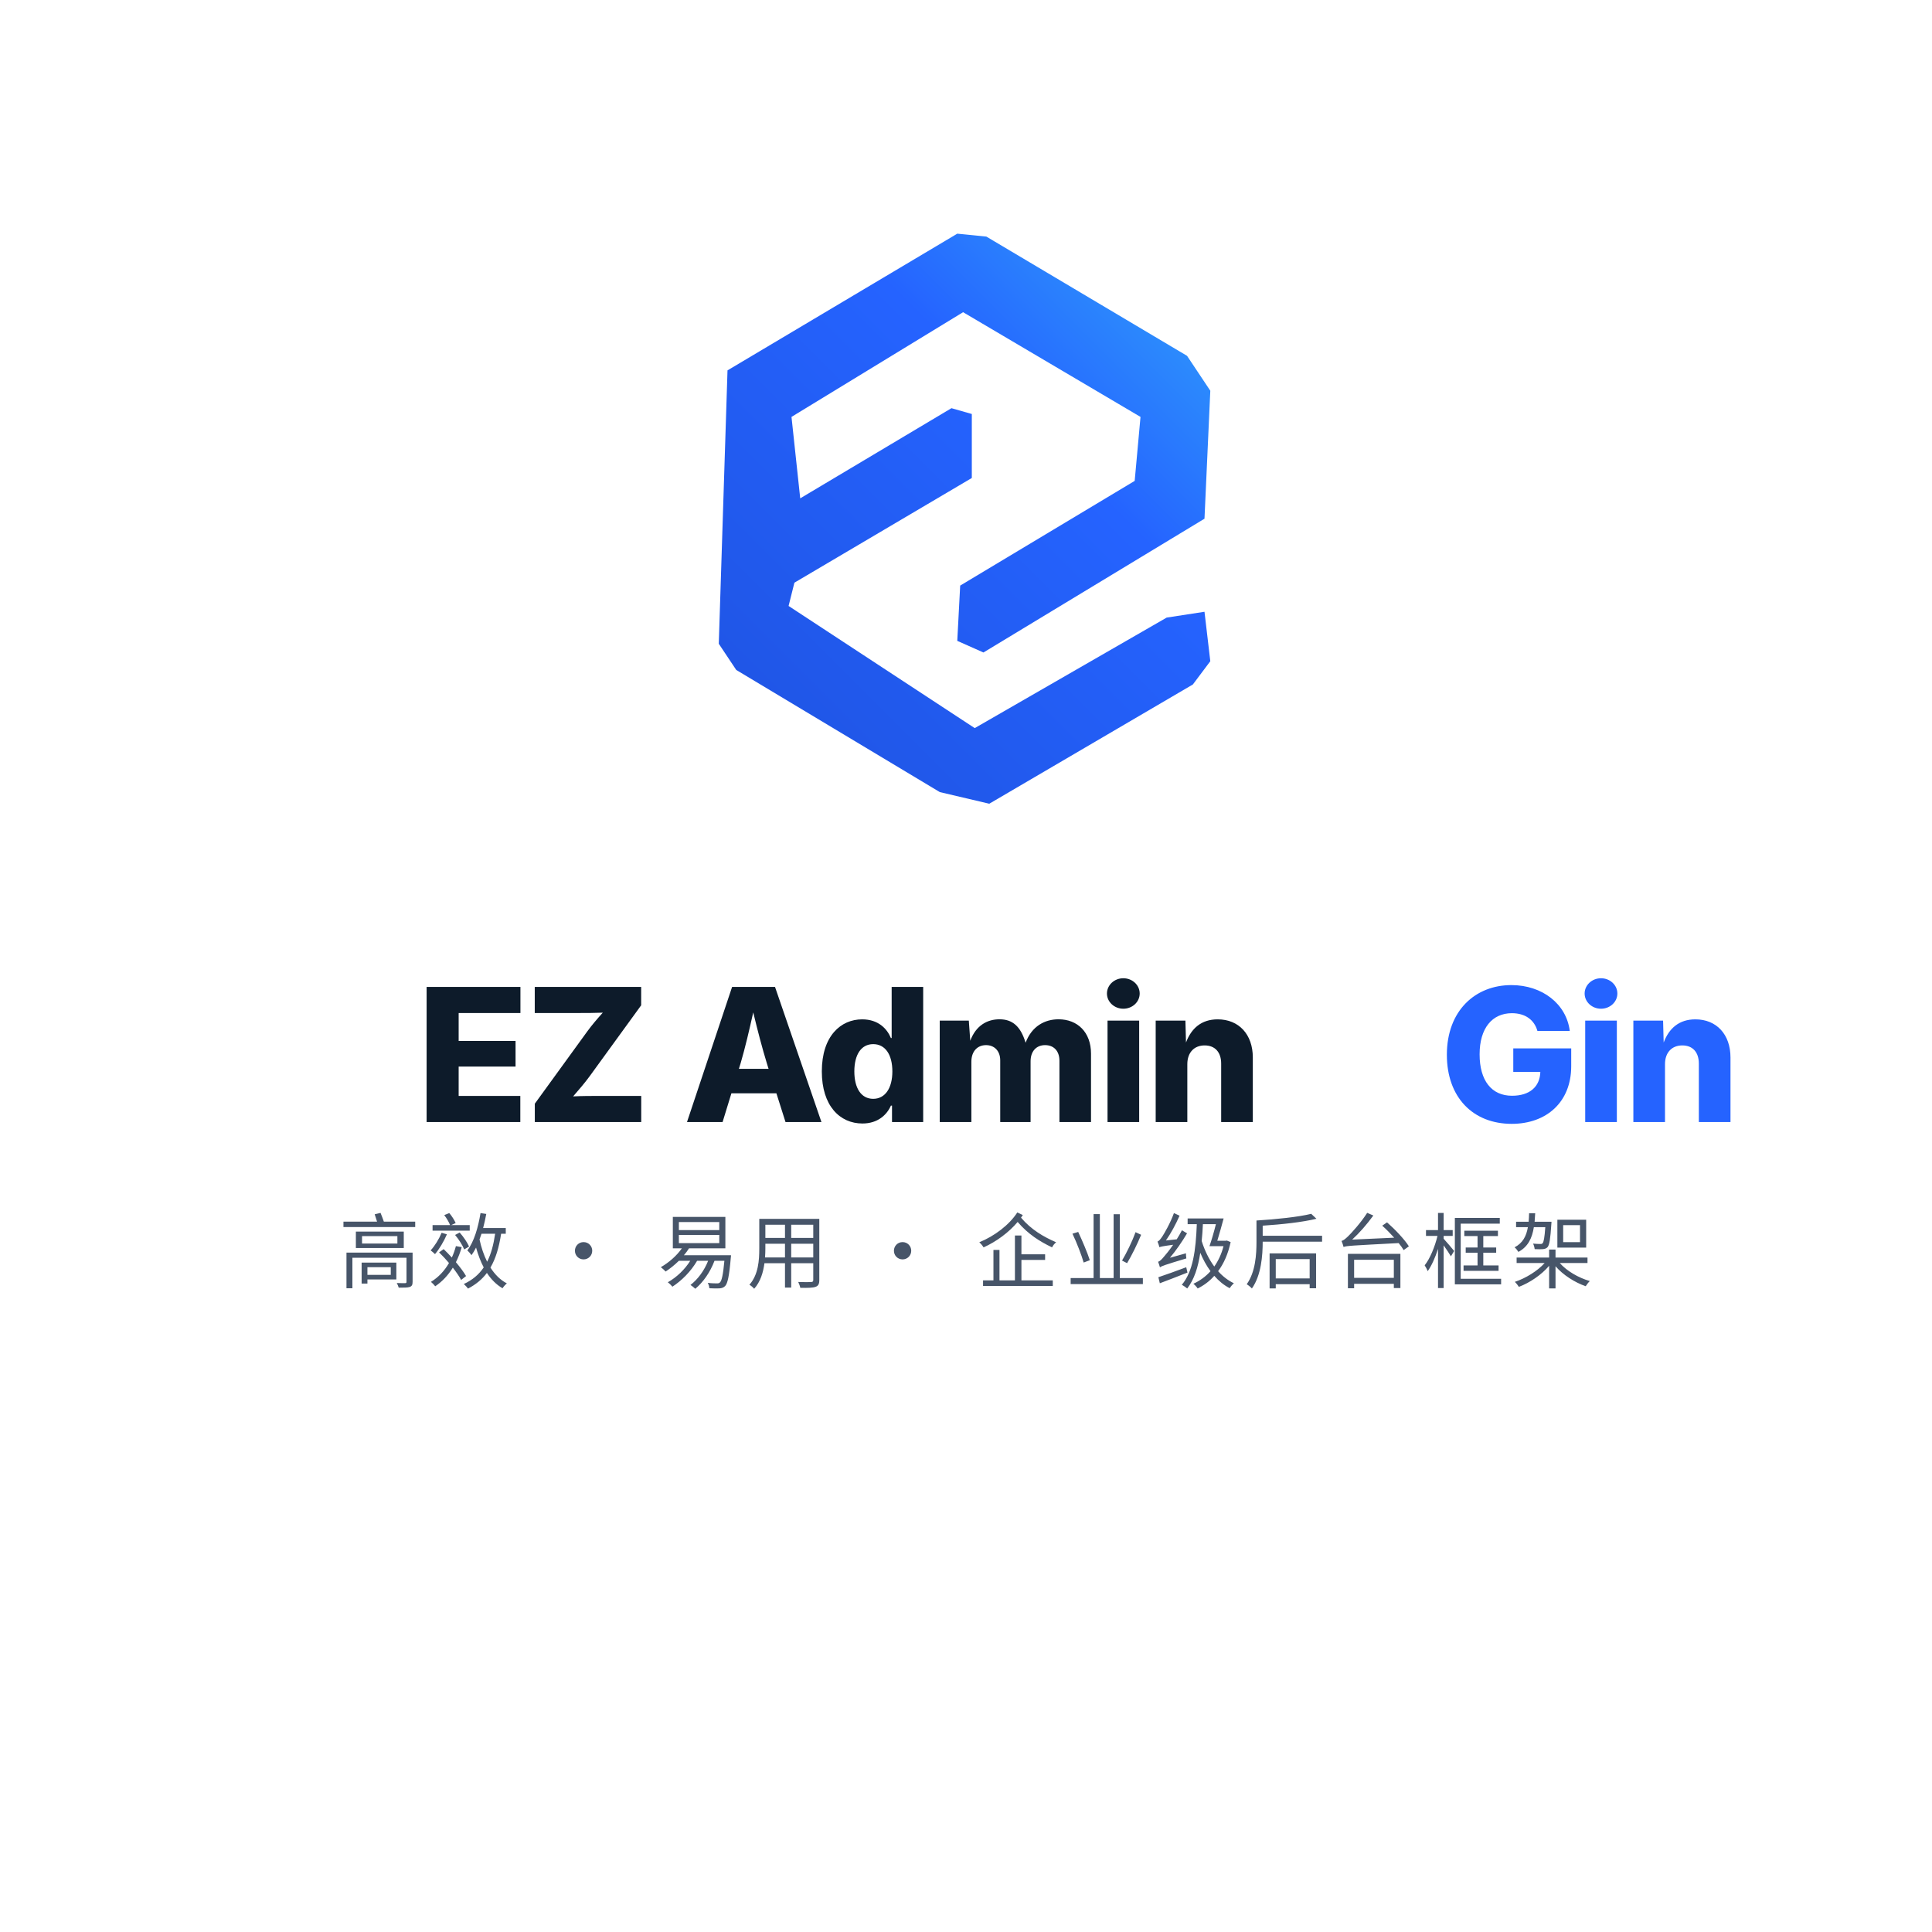
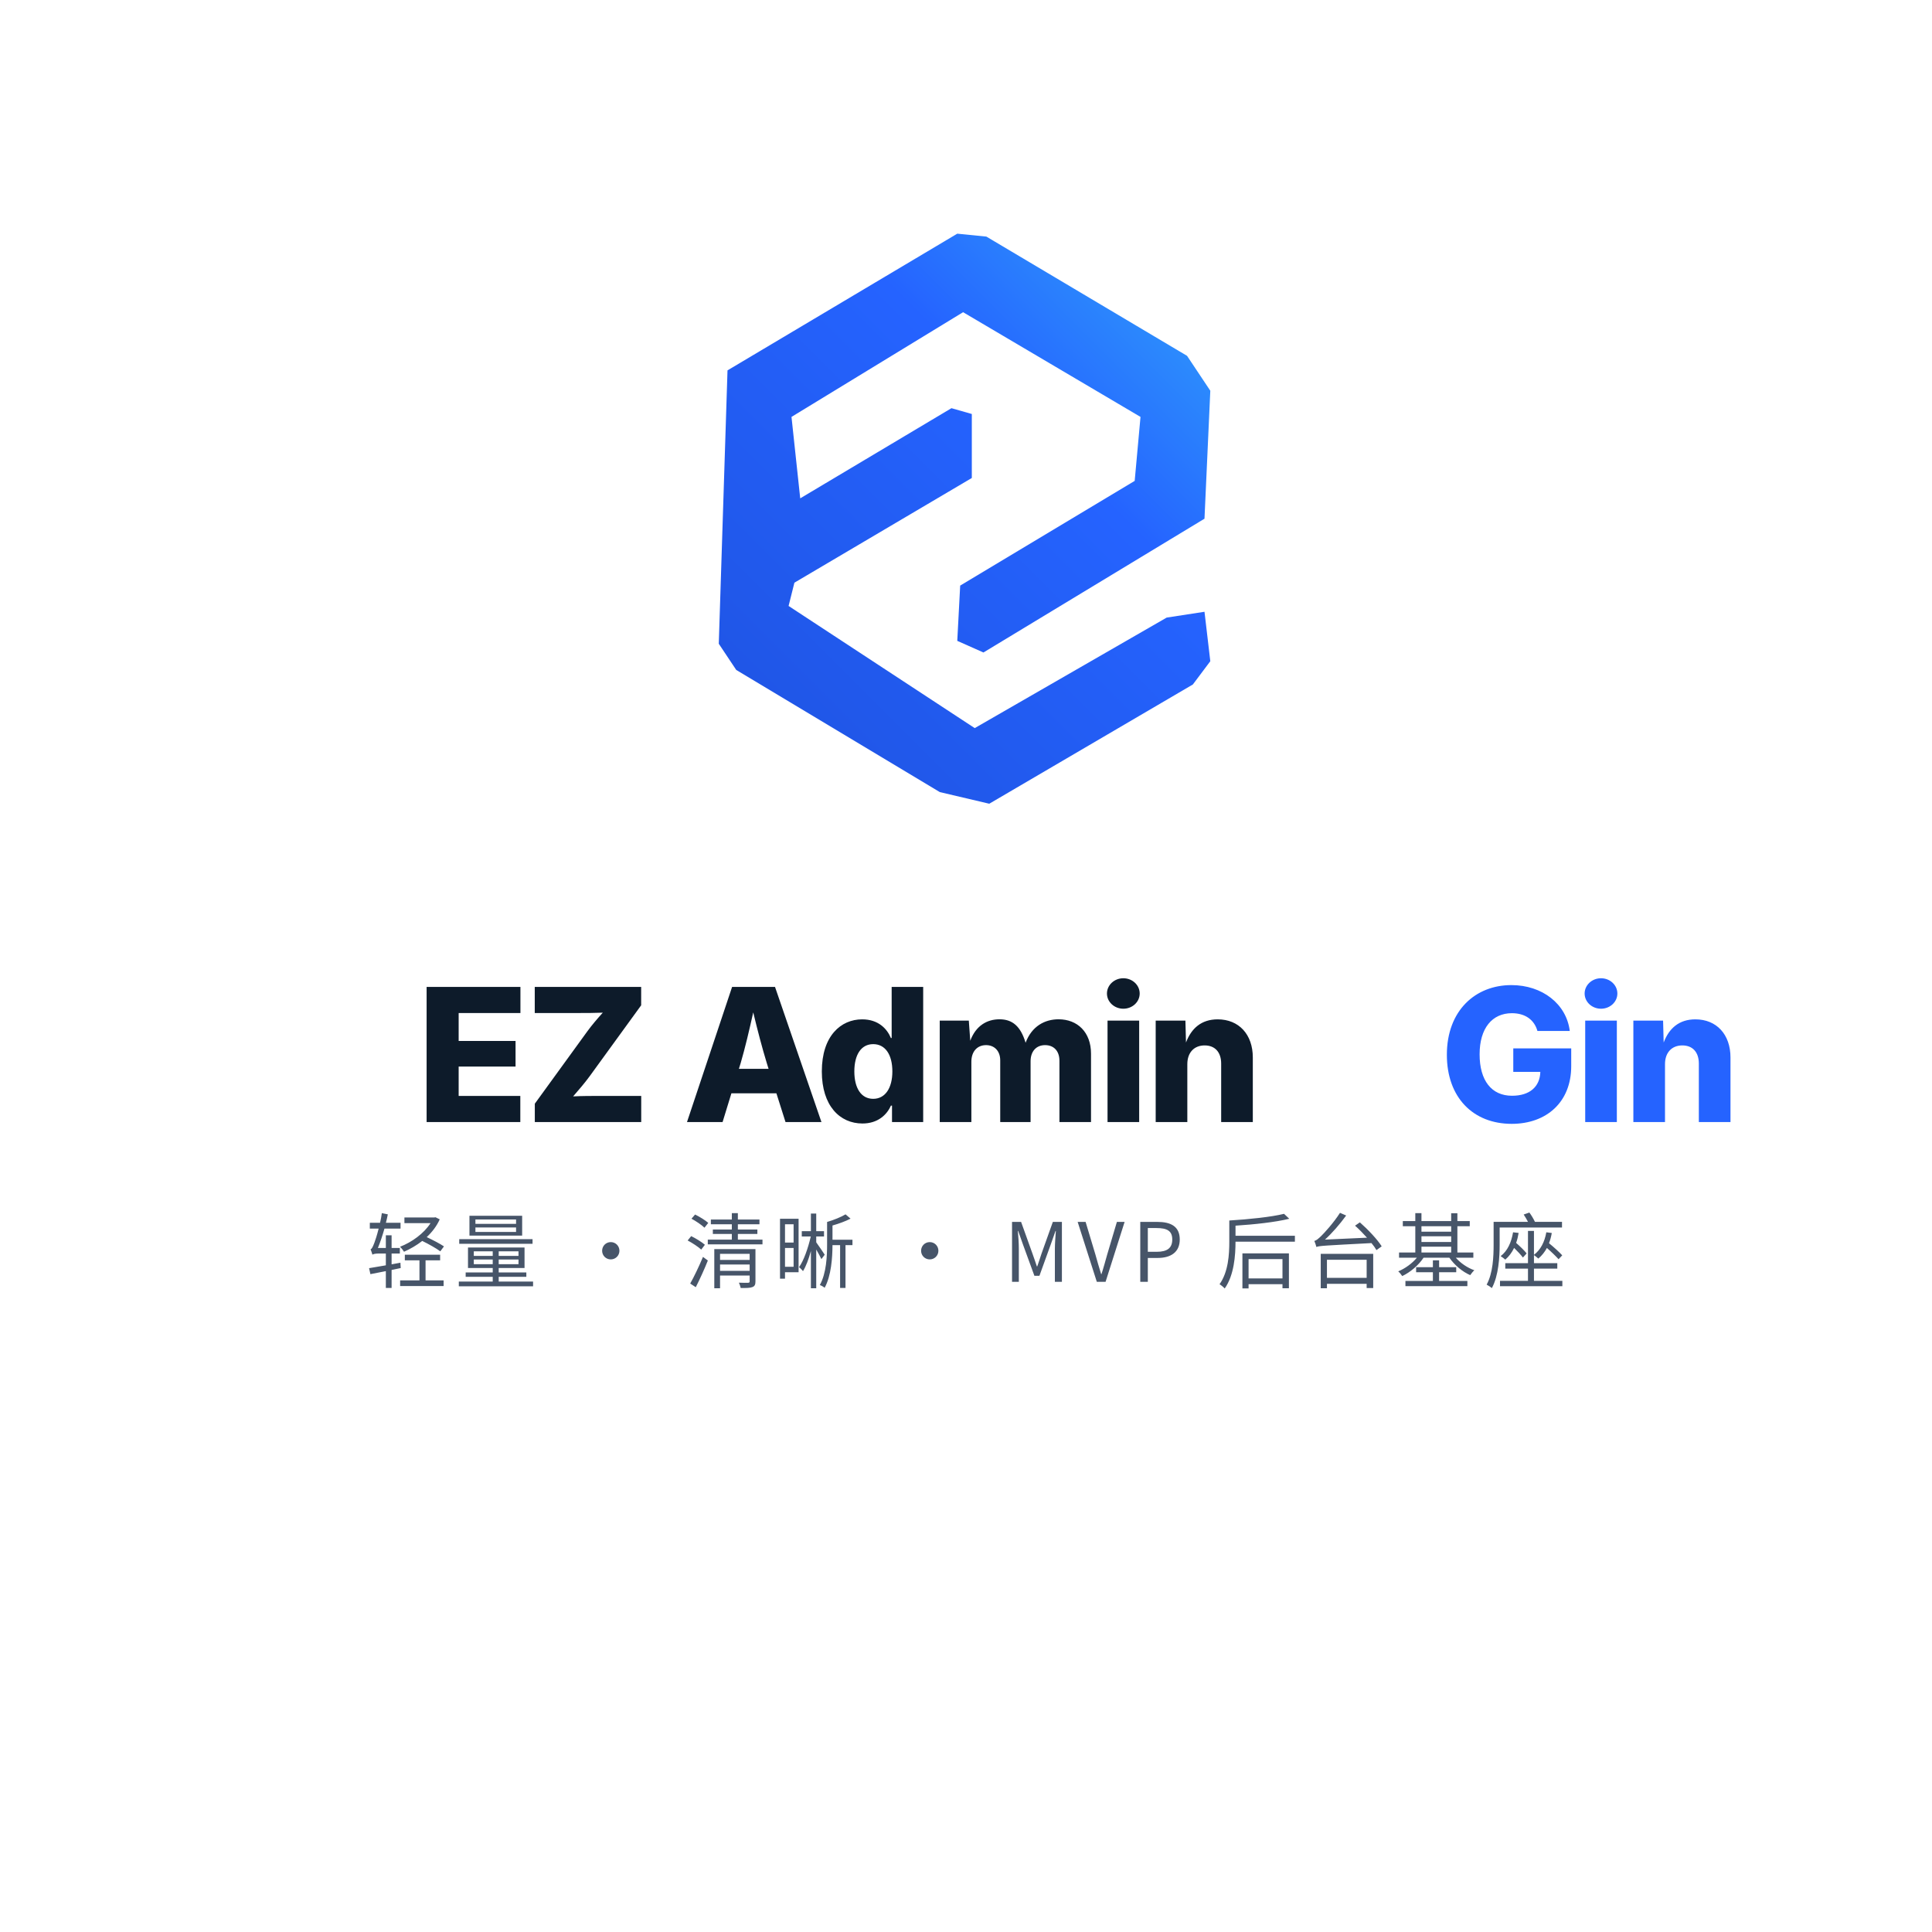
<svg xmlns="http://www.w3.org/2000/svg" viewBox="0 0 520 520" role="img" aria-label="EZ Admin Gin stacked logo">
  <defs>
    <linearGradient id="ezMarkGradient" x1="0" y1="256" x2="256" y2="0" gradientUnits="userSpaceOnUse">
      <stop offset="0" stop-color="#1D4ED8" />
      <stop offset="0.58" stop-color="#2563FF" />
      <stop offset="1" stop-color="#38D0F8" />
    </linearGradient>
    <filter id="softShadow" x="-20%" y="-20%" width="140%" height="140%">
      <feDropShadow dx="0" dy="12" stdDeviation="12" flood-color="#0D1B2A" flood-opacity="0.10" />
    </filter>
  </defs>
  <g transform="translate(165.000 45.000) scale(0.742188)">
    <g transform="translate(36.239 22.000) scale(1.054726)">
      <path d="M 84.00 2.00 L 5.00 49.00 L 2.00 143.00 L 8.00 152.00 L 78.00 194.00 L 95.00 198.00 L 165.00 157.00 L 171.00 149.00 L 169.00 132.00 L 156.00 134.00 L 90.00 172.00 L 26.00 130.00 L 28.00 122.00 L 89.00 86.00 L 89.00 64.00 L 82.00 62.00 L 30.00 93.00 L 27.00 65.00 L 86.00 29.00 L 147.00 65.00 L 145.00 87.00 L 85.00 123.00 L 84.00 142.00 L 93.00 146.00 L 169.00 100.00 L 171.00 56.00 L 163.00 44.00 L 94.00 3.00 Z" fill="url(#ezMarkGradient)" fill-rule="evenodd" />
    </g>
  </g>
  <g font-family="Inter, 'Inter Display', 'Noto Sans CJK SC', 'Microsoft YaHei', Arial, sans-serif" text-anchor="middle">
    <text x="226.0" y="302" font-size="50" font-weight="800" letter-spacing="-1.2" fill="#0D1B2A">EZ Admin</text>
    <text x="428.0" y="302" font-size="50" font-weight="800" letter-spacing="-1.2" fill="#2563FF">Gin</text>
-     <text x="260.0" y="345" font-family="'Noto Sans CJK SC', 'Microsoft YaHei', 'PingFang SC', sans-serif" font-size="22" font-weight="500" letter-spacing="2" fill="#475569">高效 · 易用 · 企业级后台框架</text>
+     <text x="260.0" y="345" font-family="'Noto Sans CJK SC', 'Microsoft YaHei', 'PingFang SC', sans-serif" font-size="22" font-weight="500" letter-spacing="2" fill="#475569">轻量 · 清晰 · MVP 后台基座</text>
  </g>
</svg>
